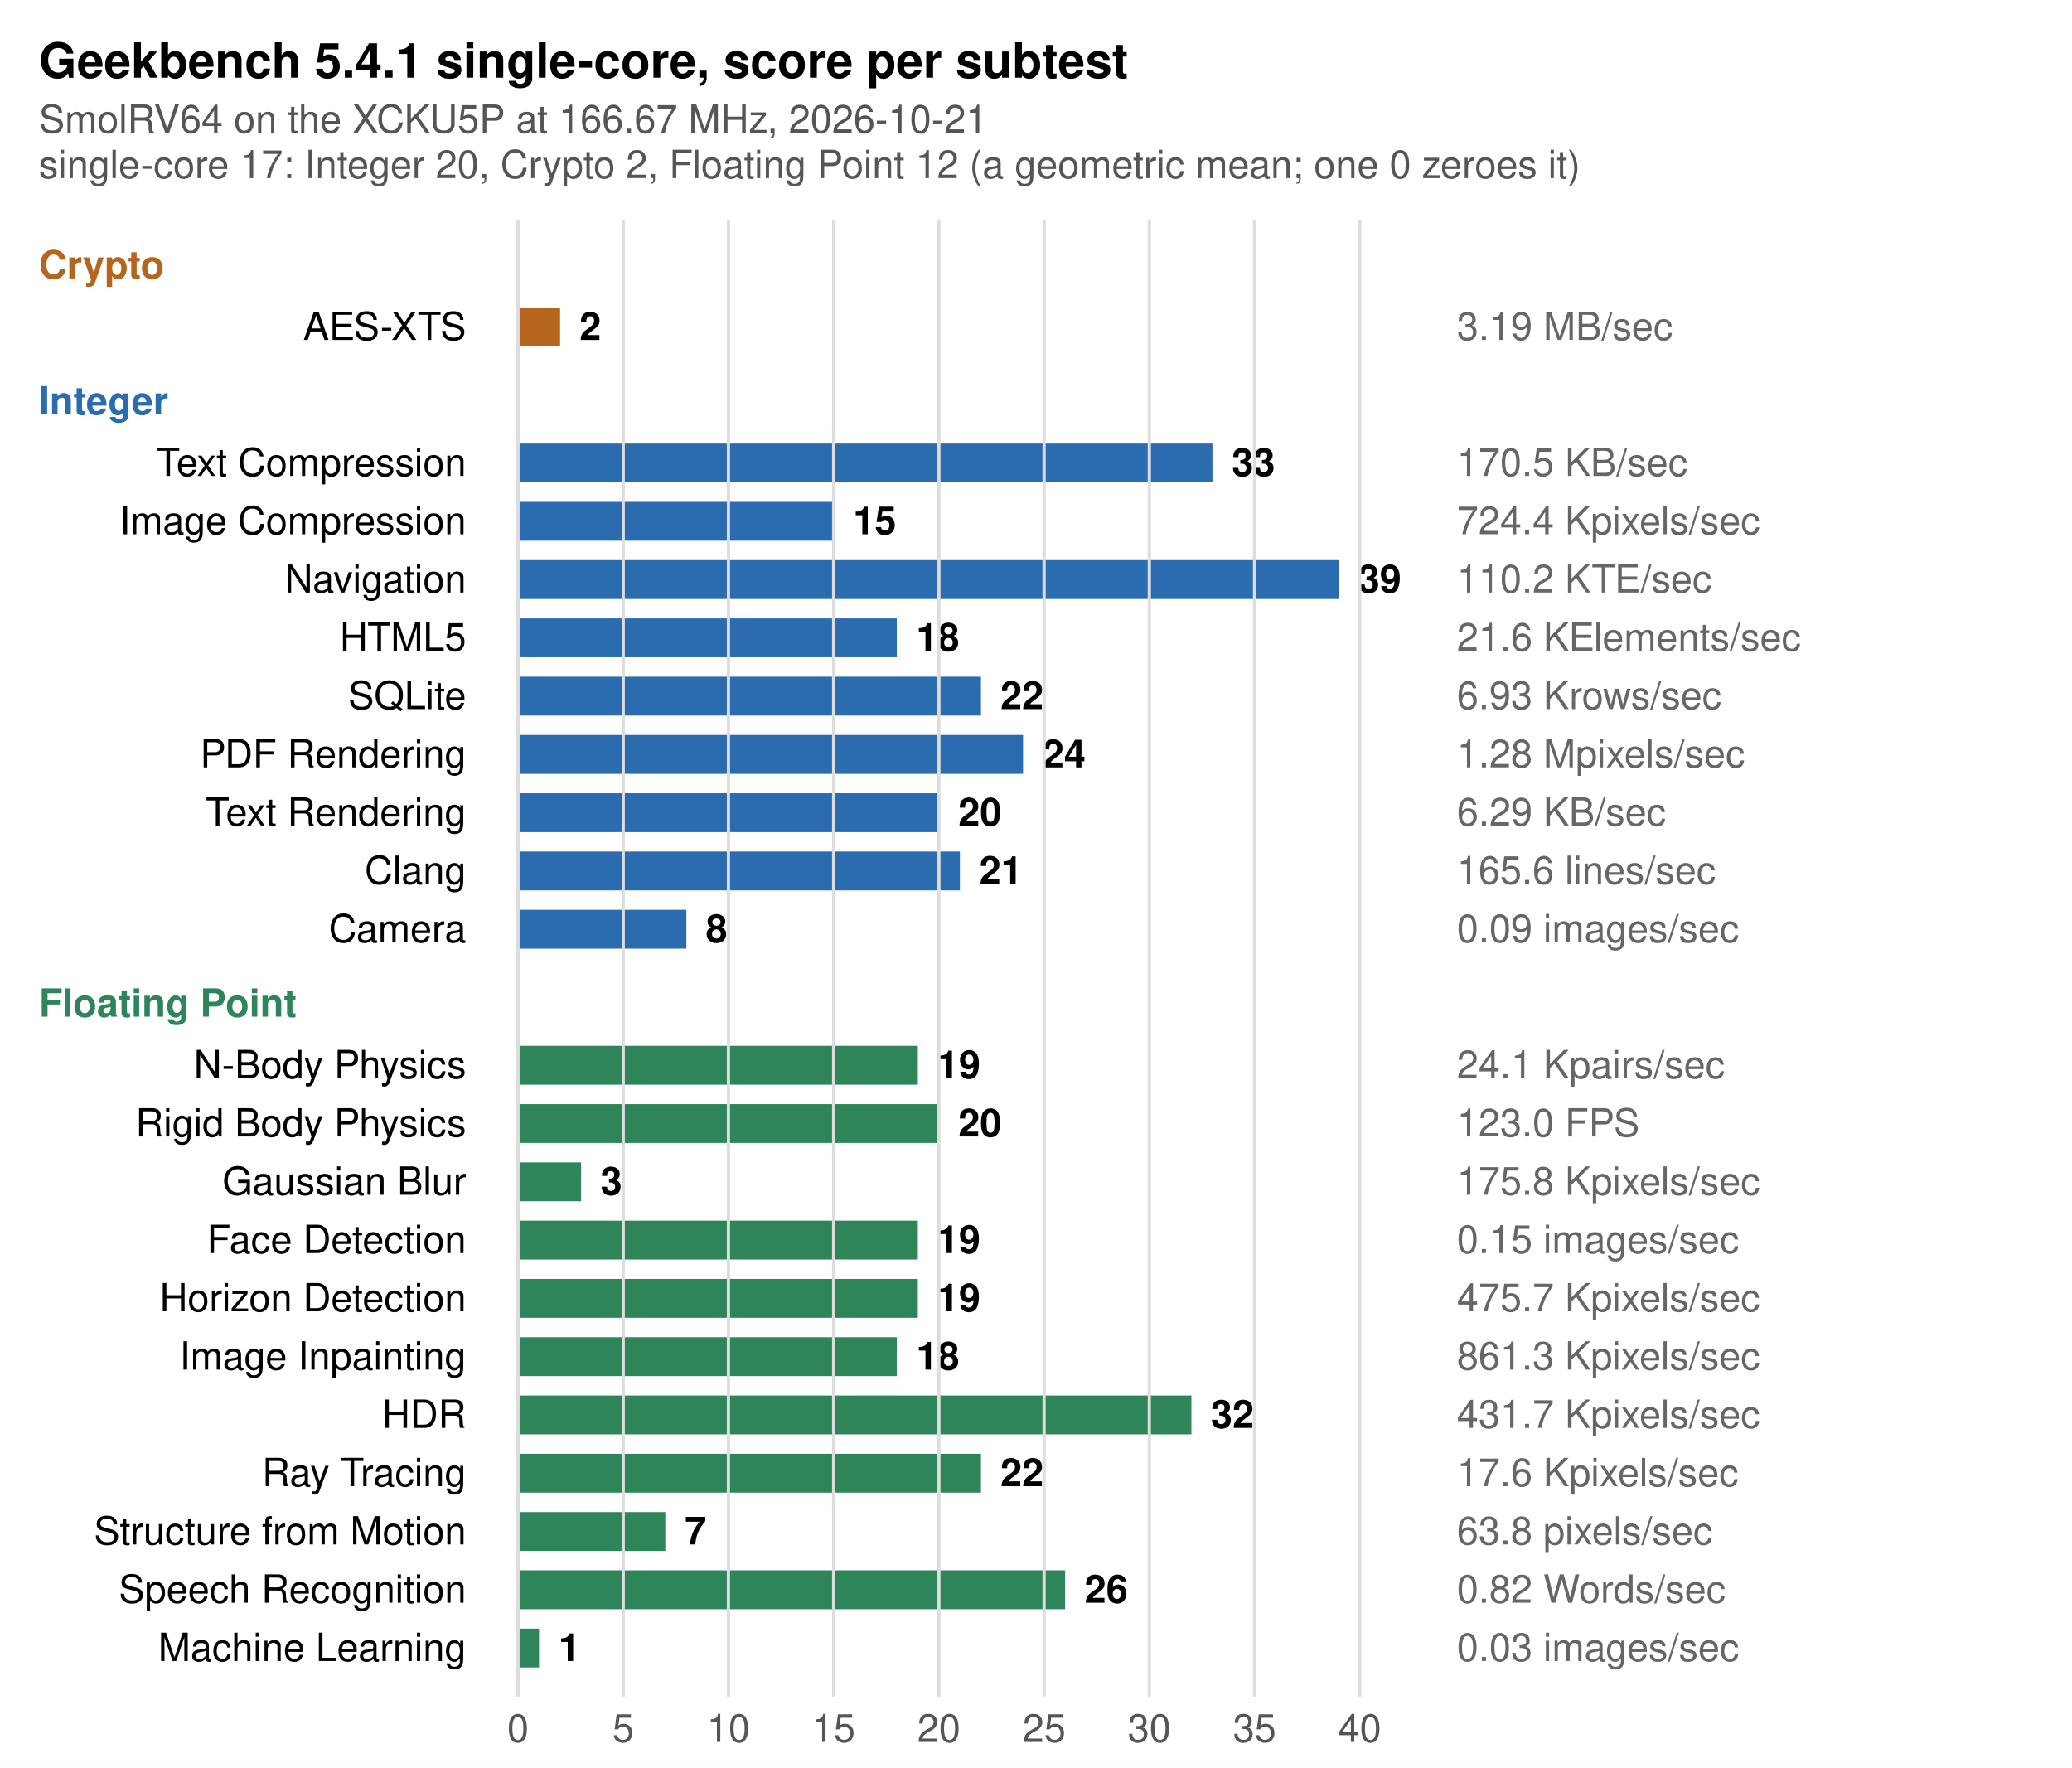
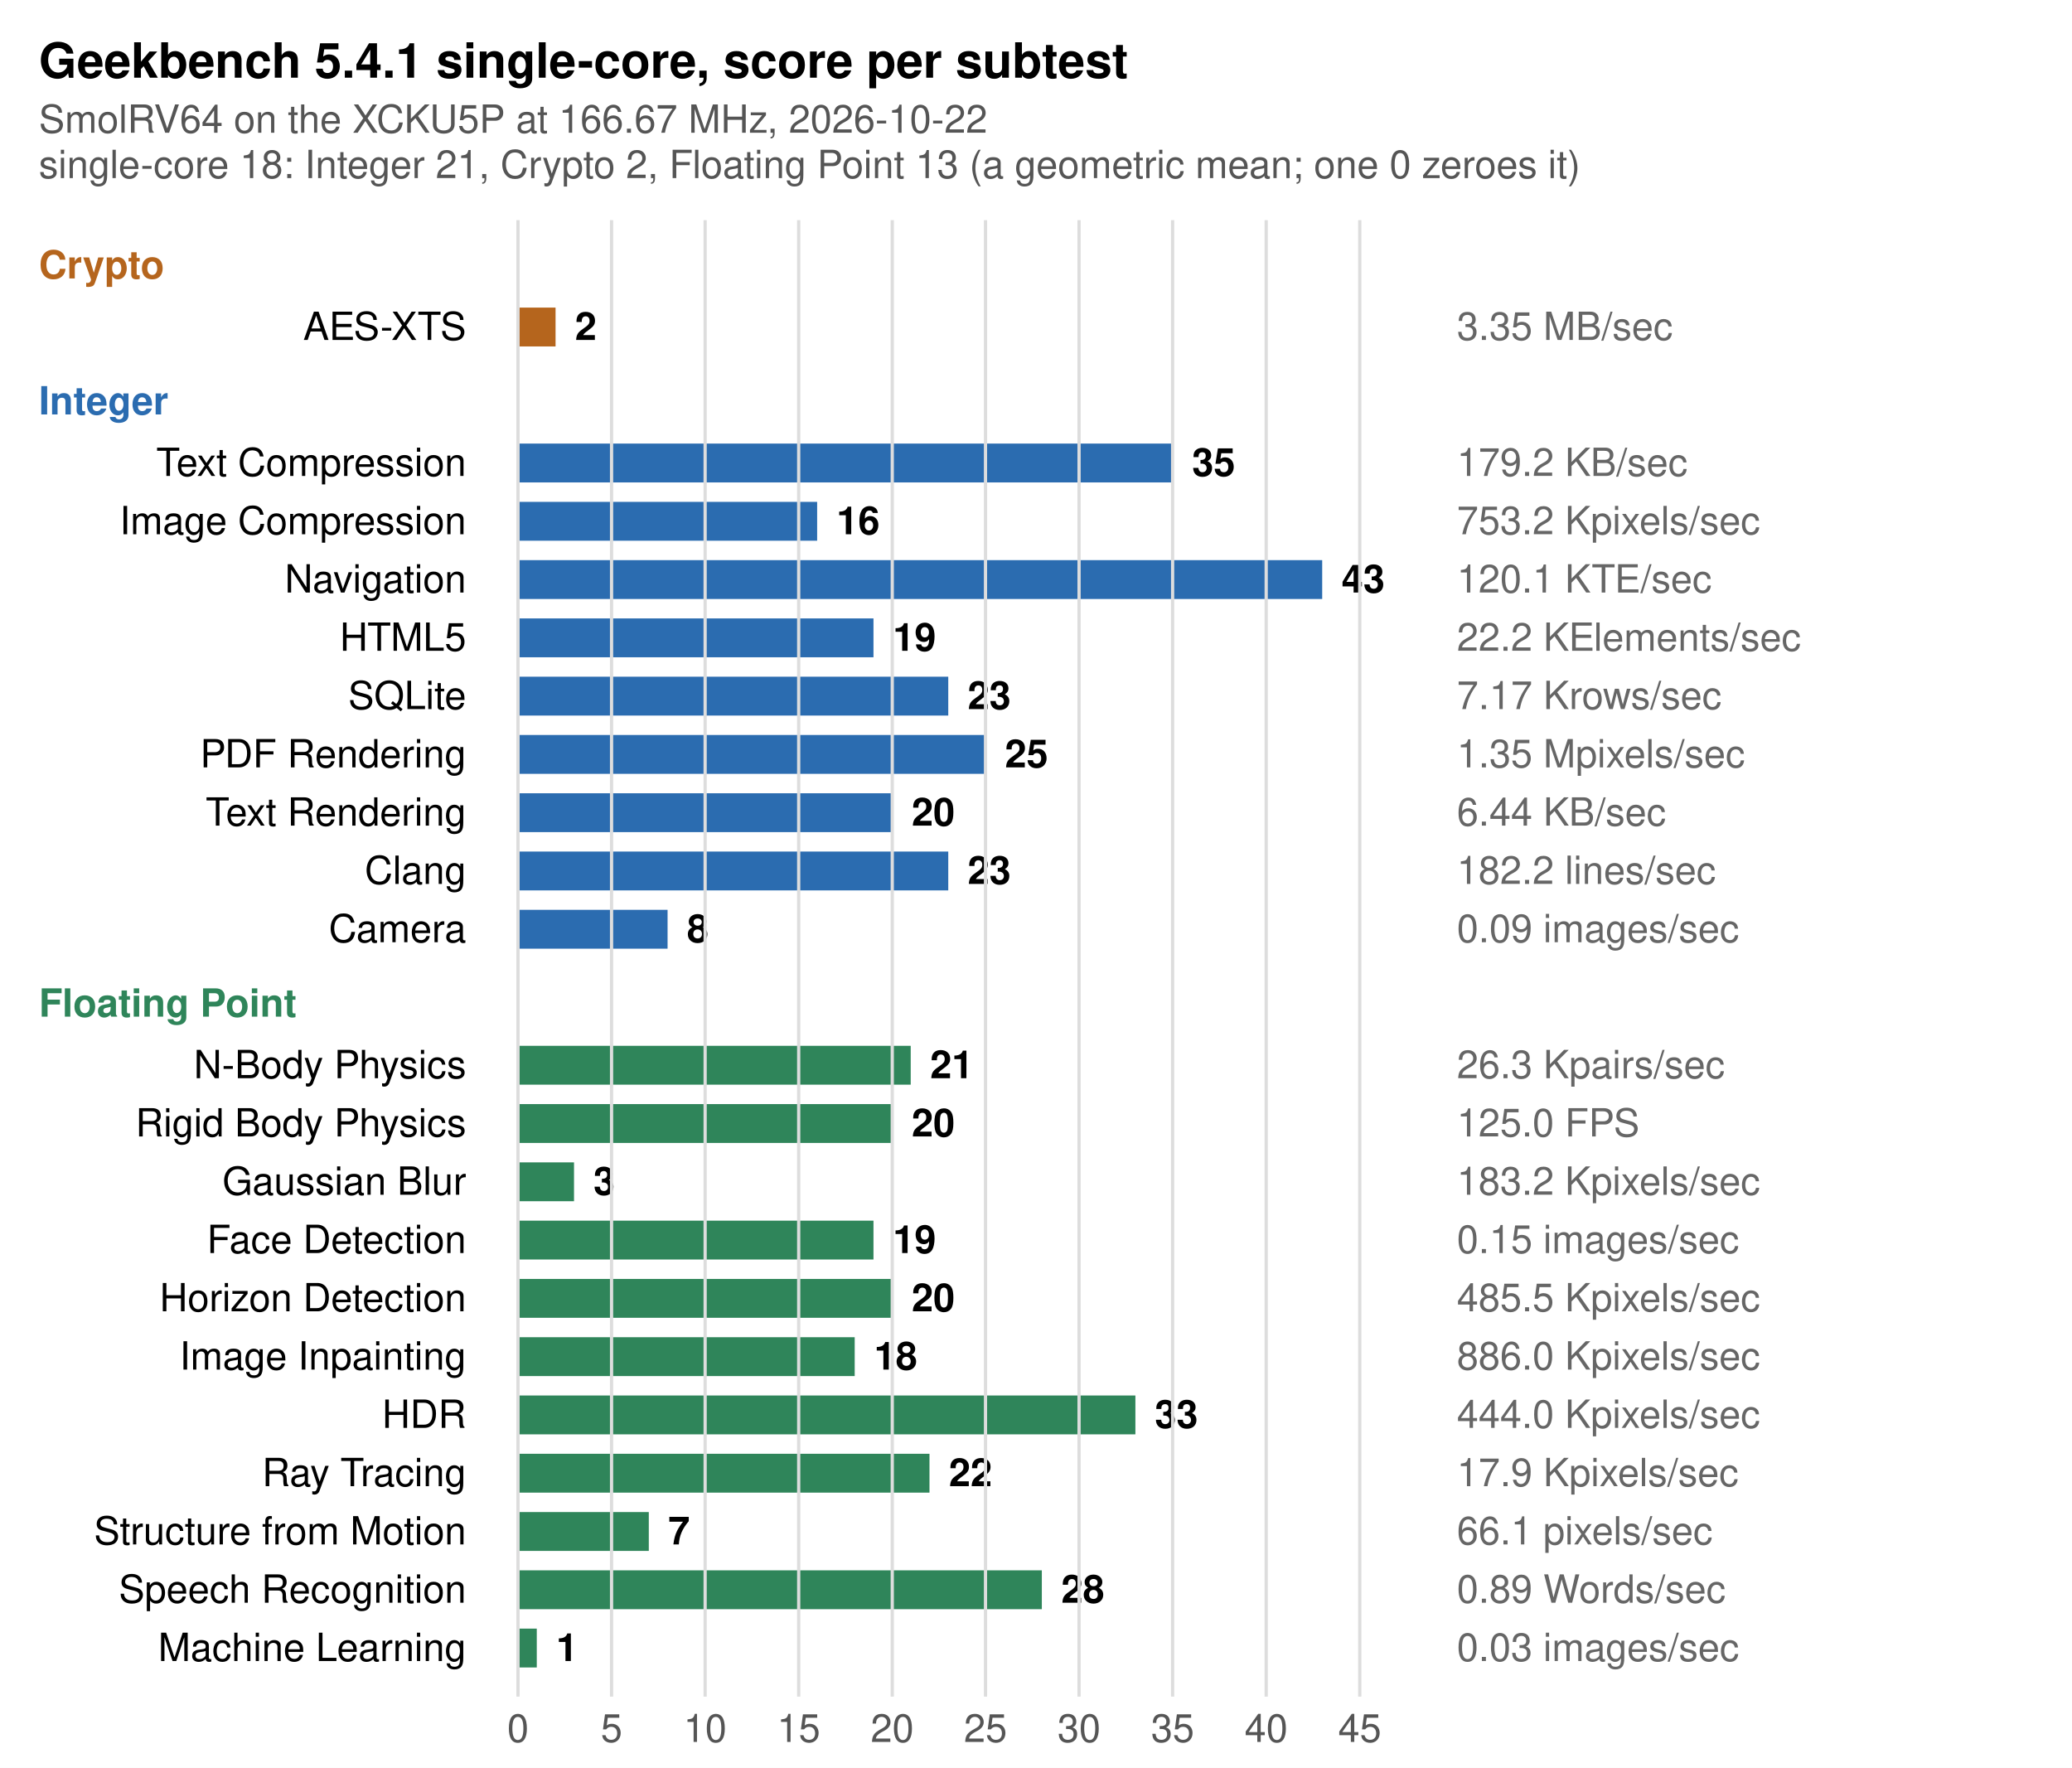
<svg xmlns="http://www.w3.org/2000/svg" width="640" height="546" font-family="Helvetica, Arial, sans-serif" font-size="12">
  <rect width="100%" height="100%" fill="white" />
  <text x="12" y="24" font-size="15" font-weight="bold">Geekbench 5.4.1 single-core, score per subtest</text>
-   <text x="12" y="41" fill="#555">SmolRV64 on the XCKU5P at 166.67 MHz, 2026-10-21</text>
-   <text x="12" y="55" fill="#555">single-core 17: Integer 20, Crypto 2, Floating Point 12 (a geometric mean; one 0 zeroes it)</text>
+   <text x="12" y="41" fill="#555">SmolRV64 on the XCKU5P at 166.67 MHz, 2026-10-22</text>
+   <text x="12" y="55" fill="#555">single-core 18: Integer 21, Crypto 2, Floating Point 13 (a geometric mean; one 0 zeroes it)</text>
  <text x="12" y="86" font-weight="bold" fill="#b5651d">Crypto</text>
  <text x="144" y="105" text-anchor="end">AES-XTS</text>
-   <rect x="160" y="95" width="13.0" height="12" fill="#b5651d" />
-   <text x="179.0" y="105" font-weight="bold">2</text>
-   <text x="450" y="105" fill="#666">3.19 MB/sec</text>
+   <rect x="160" y="95" width="11.6" height="12" fill="#b5651d" />
+   <text x="177.6" y="105" font-weight="bold">2</text>
+   <text x="450" y="105" fill="#666">3.35 MB/sec</text>
  <text x="12" y="128" font-weight="bold" fill="#2b6cb0">Integer</text>
  <text x="144" y="147" text-anchor="end">Text Compression</text>
-   <rect x="160" y="137" width="214.5" height="12" fill="#2b6cb0" />
-   <text x="380.5" y="147" font-weight="bold">33</text>
-   <text x="450" y="147" fill="#666">170.5 KB/sec</text>
+   <rect x="160" y="137" width="202.2" height="12" fill="#2b6cb0" />
+   <text x="368.2" y="147" font-weight="bold">35</text>
+   <text x="450" y="147" fill="#666">179.2 KB/sec</text>
  <text x="144" y="165" text-anchor="end">Image Compression</text>
-   <rect x="160" y="155" width="97.5" height="12" fill="#2b6cb0" />
-   <text x="263.5" y="165" font-weight="bold">15</text>
-   <text x="450" y="165" fill="#666">724.4 Kpixels/sec</text>
+   <rect x="160" y="155" width="92.4" height="12" fill="#2b6cb0" />
+   <text x="258.4" y="165" font-weight="bold">16</text>
+   <text x="450" y="165" fill="#666">753.2 Kpixels/sec</text>
  <text x="144" y="183" text-anchor="end">Navigation</text>
-   <rect x="160" y="173" width="253.5" height="12" fill="#2b6cb0" />
-   <text x="419.5" y="183" font-weight="bold">39</text>
-   <text x="450" y="183" fill="#666">110.2 KTE/sec</text>
+   <rect x="160" y="173" width="248.4" height="12" fill="#2b6cb0" />
+   <text x="414.4" y="183" font-weight="bold">43</text>
+   <text x="450" y="183" fill="#666">120.1 KTE/sec</text>
  <text x="144" y="201" text-anchor="end">HTML5</text>
-   <rect x="160" y="191" width="117.0" height="12" fill="#2b6cb0" />
-   <text x="283.0" y="201" font-weight="bold">18</text>
-   <text x="450" y="201" fill="#666">21.6 KElements/sec</text>
+   <rect x="160" y="191" width="109.8" height="12" fill="#2b6cb0" />
+   <text x="275.8" y="201" font-weight="bold">19</text>
+   <text x="450" y="201" fill="#666">22.2 KElements/sec</text>
  <text x="144" y="219" text-anchor="end">SQLite</text>
-   <rect x="160" y="209" width="143.0" height="12" fill="#2b6cb0" />
-   <text x="309.0" y="219" font-weight="bold">22</text>
-   <text x="450" y="219" fill="#666">6.93 Krows/sec</text>
+   <rect x="160" y="209" width="132.9" height="12" fill="#2b6cb0" />
+   <text x="298.9" y="219" font-weight="bold">23</text>
+   <text x="450" y="219" fill="#666">7.17 Krows/sec</text>
  <text x="144" y="237" text-anchor="end">PDF Rendering</text>
-   <rect x="160" y="227" width="156.0" height="12" fill="#2b6cb0" />
-   <text x="322.0" y="237" font-weight="bold">24</text>
-   <text x="450" y="237" fill="#666">1.28 Mpixels/sec</text>
+   <rect x="160" y="227" width="144.4" height="12" fill="#2b6cb0" />
+   <text x="310.4" y="237" font-weight="bold">25</text>
+   <text x="450" y="237" fill="#666">1.35 Mpixels/sec</text>
  <text x="144" y="255" text-anchor="end">Text Rendering</text>
-   <rect x="160" y="245" width="130.0" height="12" fill="#2b6cb0" />
-   <text x="296.0" y="255" font-weight="bold">20</text>
-   <text x="450" y="255" fill="#666">6.29 KB/sec</text>
+   <rect x="160" y="245" width="115.6" height="12" fill="#2b6cb0" />
+   <text x="281.6" y="255" font-weight="bold">20</text>
+   <text x="450" y="255" fill="#666">6.44 KB/sec</text>
  <text x="144" y="273" text-anchor="end">Clang</text>
-   <rect x="160" y="263" width="136.5" height="12" fill="#2b6cb0" />
-   <text x="302.5" y="273" font-weight="bold">21</text>
-   <text x="450" y="273" fill="#666">165.6 lines/sec</text>
+   <rect x="160" y="263" width="132.9" height="12" fill="#2b6cb0" />
+   <text x="298.9" y="273" font-weight="bold">23</text>
+   <text x="450" y="273" fill="#666">182.2 lines/sec</text>
  <text x="144" y="291" text-anchor="end">Camera</text>
-   <rect x="160" y="281" width="52.0" height="12" fill="#2b6cb0" />
-   <text x="218.0" y="291" font-weight="bold">8</text>
+   <rect x="160" y="281" width="46.2" height="12" fill="#2b6cb0" />
+   <text x="212.2" y="291" font-weight="bold">8</text>
  <text x="450" y="291" fill="#666">0.09 images/sec</text>
  <text x="12" y="314" font-weight="bold" fill="#2f855a">Floating Point</text>
  <text x="144" y="333" text-anchor="end">N-Body Physics</text>
-   <rect x="160" y="323" width="123.5" height="12" fill="#2f855a" />
-   <text x="289.5" y="333" font-weight="bold">19</text>
-   <text x="450" y="333" fill="#666">24.1 Kpairs/sec</text>
+   <rect x="160" y="323" width="121.3" height="12" fill="#2f855a" />
+   <text x="287.3" y="333" font-weight="bold">21</text>
+   <text x="450" y="333" fill="#666">26.3 Kpairs/sec</text>
  <text x="144" y="351" text-anchor="end">Rigid Body Physics</text>
-   <rect x="160" y="341" width="130.0" height="12" fill="#2f855a" />
-   <text x="296.0" y="351" font-weight="bold">20</text>
-   <text x="450" y="351" fill="#666">123.0 FPS</text>
+   <rect x="160" y="341" width="115.6" height="12" fill="#2f855a" />
+   <text x="281.6" y="351" font-weight="bold">20</text>
+   <text x="450" y="351" fill="#666">125.0 FPS</text>
  <text x="144" y="369" text-anchor="end">Gaussian Blur</text>
-   <rect x="160" y="359" width="19.5" height="12" fill="#2f855a" />
-   <text x="185.5" y="369" font-weight="bold">3</text>
-   <text x="450" y="369" fill="#666">175.8 Kpixels/sec</text>
+   <rect x="160" y="359" width="17.3" height="12" fill="#2f855a" />
+   <text x="183.3" y="369" font-weight="bold">3</text>
+   <text x="450" y="369" fill="#666">183.2 Kpixels/sec</text>
  <text x="144" y="387" text-anchor="end">Face Detection</text>
-   <rect x="160" y="377" width="123.5" height="12" fill="#2f855a" />
-   <text x="289.5" y="387" font-weight="bold">19</text>
+   <rect x="160" y="377" width="109.8" height="12" fill="#2f855a" />
+   <text x="275.8" y="387" font-weight="bold">19</text>
  <text x="450" y="387" fill="#666">0.15 images/sec</text>
  <text x="144" y="405" text-anchor="end">Horizon Detection</text>
-   <rect x="160" y="395" width="123.5" height="12" fill="#2f855a" />
-   <text x="289.5" y="405" font-weight="bold">19</text>
-   <text x="450" y="405" fill="#666">475.7 Kpixels/sec</text>
+   <rect x="160" y="395" width="115.6" height="12" fill="#2f855a" />
+   <text x="281.6" y="405" font-weight="bold">20</text>
+   <text x="450" y="405" fill="#666">485.5 Kpixels/sec</text>
  <text x="144" y="423" text-anchor="end">Image Inpainting</text>
-   <rect x="160" y="413" width="117.0" height="12" fill="#2f855a" />
-   <text x="283.0" y="423" font-weight="bold">18</text>
-   <text x="450" y="423" fill="#666">861.3 Kpixels/sec</text>
+   <rect x="160" y="413" width="104.0" height="12" fill="#2f855a" />
+   <text x="270.0" y="423" font-weight="bold">18</text>
+   <text x="450" y="423" fill="#666">886.0 Kpixels/sec</text>
  <text x="144" y="441" text-anchor="end">HDR</text>
-   <rect x="160" y="431" width="208.0" height="12" fill="#2f855a" />
-   <text x="374.0" y="441" font-weight="bold">32</text>
-   <text x="450" y="441" fill="#666">431.7 Kpixels/sec</text>
+   <rect x="160" y="431" width="190.7" height="12" fill="#2f855a" />
+   <text x="356.7" y="441" font-weight="bold">33</text>
+   <text x="450" y="441" fill="#666">444.0 Kpixels/sec</text>
  <text x="144" y="459" text-anchor="end">Ray Tracing</text>
-   <rect x="160" y="449" width="143.0" height="12" fill="#2f855a" />
-   <text x="309.0" y="459" font-weight="bold">22</text>
-   <text x="450" y="459" fill="#666">17.6 Kpixels/sec</text>
+   <rect x="160" y="449" width="127.1" height="12" fill="#2f855a" />
+   <text x="293.1" y="459" font-weight="bold">22</text>
+   <text x="450" y="459" fill="#666">17.9 Kpixels/sec</text>
  <text x="144" y="477" text-anchor="end">Structure from Motion</text>
-   <rect x="160" y="467" width="45.5" height="12" fill="#2f855a" />
-   <text x="211.5" y="477" font-weight="bold">7</text>
-   <text x="450" y="477" fill="#666">63.8 pixels/sec</text>
+   <rect x="160" y="467" width="40.4" height="12" fill="#2f855a" />
+   <text x="206.4" y="477" font-weight="bold">7</text>
+   <text x="450" y="477" fill="#666">66.1 pixels/sec</text>
  <text x="144" y="495" text-anchor="end">Speech Recognition</text>
-   <rect x="160" y="485" width="169.0" height="12" fill="#2f855a" />
-   <text x="335.0" y="495" font-weight="bold">26</text>
-   <text x="450" y="495" fill="#666">0.82 Words/sec</text>
+   <rect x="160" y="485" width="161.8" height="12" fill="#2f855a" />
+   <text x="327.8" y="495" font-weight="bold">28</text>
+   <text x="450" y="495" fill="#666">0.89 Words/sec</text>
  <text x="144" y="513" text-anchor="end">Machine Learning</text>
-   <rect x="160" y="503" width="6.5" height="12" fill="#2f855a" />
-   <text x="172.5" y="513" font-weight="bold">1</text>
+   <rect x="160" y="503" width="5.8" height="12" fill="#2f855a" />
+   <text x="171.8" y="513" font-weight="bold">1</text>
  <text x="450" y="513" fill="#666">0.03 images/sec</text>
  <line x1="160.0" y1="68" x2="160.0" y2="524" stroke="#ddd" />
  <text x="160.0" y="538" text-anchor="middle" fill="#555">0</text>
-   <line x1="192.5" y1="68" x2="192.5" y2="524" stroke="#ddd" />
-   <text x="192.5" y="538" text-anchor="middle" fill="#555">5</text>
-   <line x1="225.0" y1="68" x2="225.0" y2="524" stroke="#ddd" />
-   <text x="225.0" y="538" text-anchor="middle" fill="#555">10</text>
-   <line x1="257.5" y1="68" x2="257.5" y2="524" stroke="#ddd" />
-   <text x="257.5" y="538" text-anchor="middle" fill="#555">15</text>
-   <line x1="290.0" y1="68" x2="290.0" y2="524" stroke="#ddd" />
-   <text x="290.0" y="538" text-anchor="middle" fill="#555">20</text>
-   <line x1="322.5" y1="68" x2="322.5" y2="524" stroke="#ddd" />
-   <text x="322.5" y="538" text-anchor="middle" fill="#555">25</text>
-   <line x1="355.0" y1="68" x2="355.0" y2="524" stroke="#ddd" />
-   <text x="355.0" y="538" text-anchor="middle" fill="#555">30</text>
-   <line x1="387.5" y1="68" x2="387.5" y2="524" stroke="#ddd" />
-   <text x="387.5" y="538" text-anchor="middle" fill="#555">35</text>
+   <line x1="188.9" y1="68" x2="188.9" y2="524" stroke="#ddd" />
+   <text x="188.9" y="538" text-anchor="middle" fill="#555">5</text>
+   <line x1="217.8" y1="68" x2="217.8" y2="524" stroke="#ddd" />
+   <text x="217.8" y="538" text-anchor="middle" fill="#555">10</text>
+   <line x1="246.7" y1="68" x2="246.7" y2="524" stroke="#ddd" />
+   <text x="246.7" y="538" text-anchor="middle" fill="#555">15</text>
+   <line x1="275.6" y1="68" x2="275.6" y2="524" stroke="#ddd" />
+   <text x="275.6" y="538" text-anchor="middle" fill="#555">20</text>
+   <line x1="304.4" y1="68" x2="304.4" y2="524" stroke="#ddd" />
+   <text x="304.4" y="538" text-anchor="middle" fill="#555">25</text>
+   <line x1="333.3" y1="68" x2="333.3" y2="524" stroke="#ddd" />
+   <text x="333.3" y="538" text-anchor="middle" fill="#555">30</text>
+   <line x1="362.2" y1="68" x2="362.2" y2="524" stroke="#ddd" />
+   <text x="362.2" y="538" text-anchor="middle" fill="#555">35</text>
+   <line x1="391.1" y1="68" x2="391.1" y2="524" stroke="#ddd" />
+   <text x="391.1" y="538" text-anchor="middle" fill="#555">40</text>
  <line x1="420.0" y1="68" x2="420.0" y2="524" stroke="#ddd" />
-   <text x="420.0" y="538" text-anchor="middle" fill="#555">40</text>
+   <text x="420.0" y="538" text-anchor="middle" fill="#555">45</text>
</svg>
